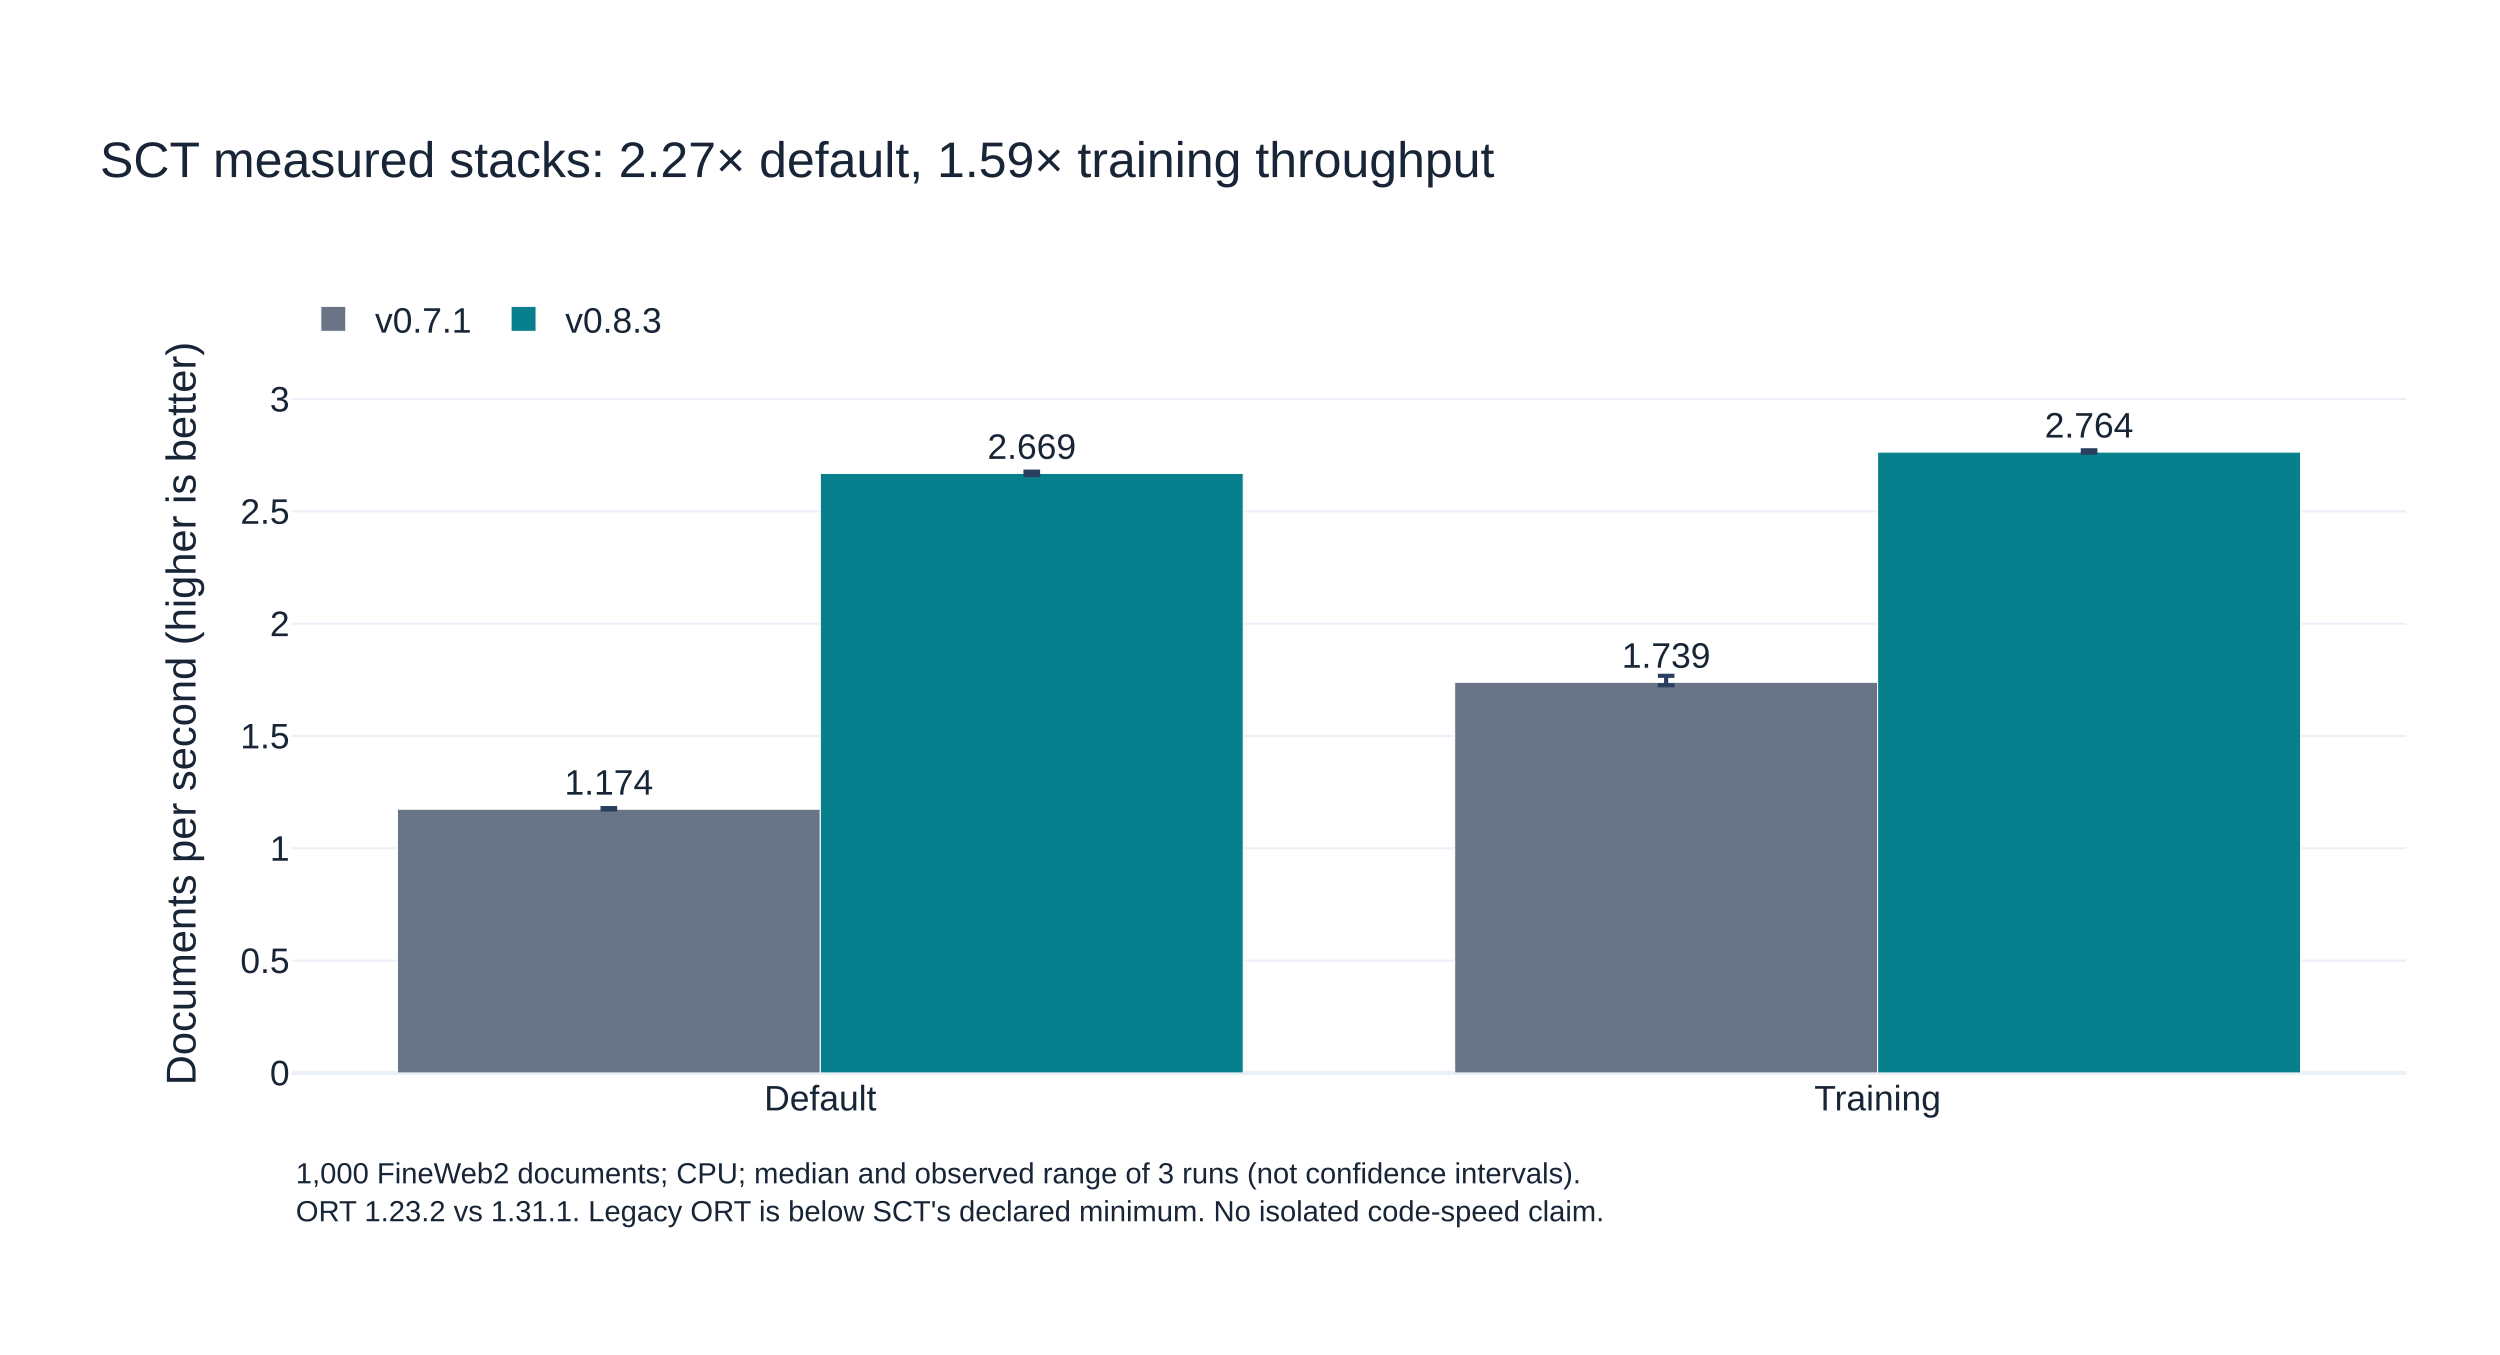
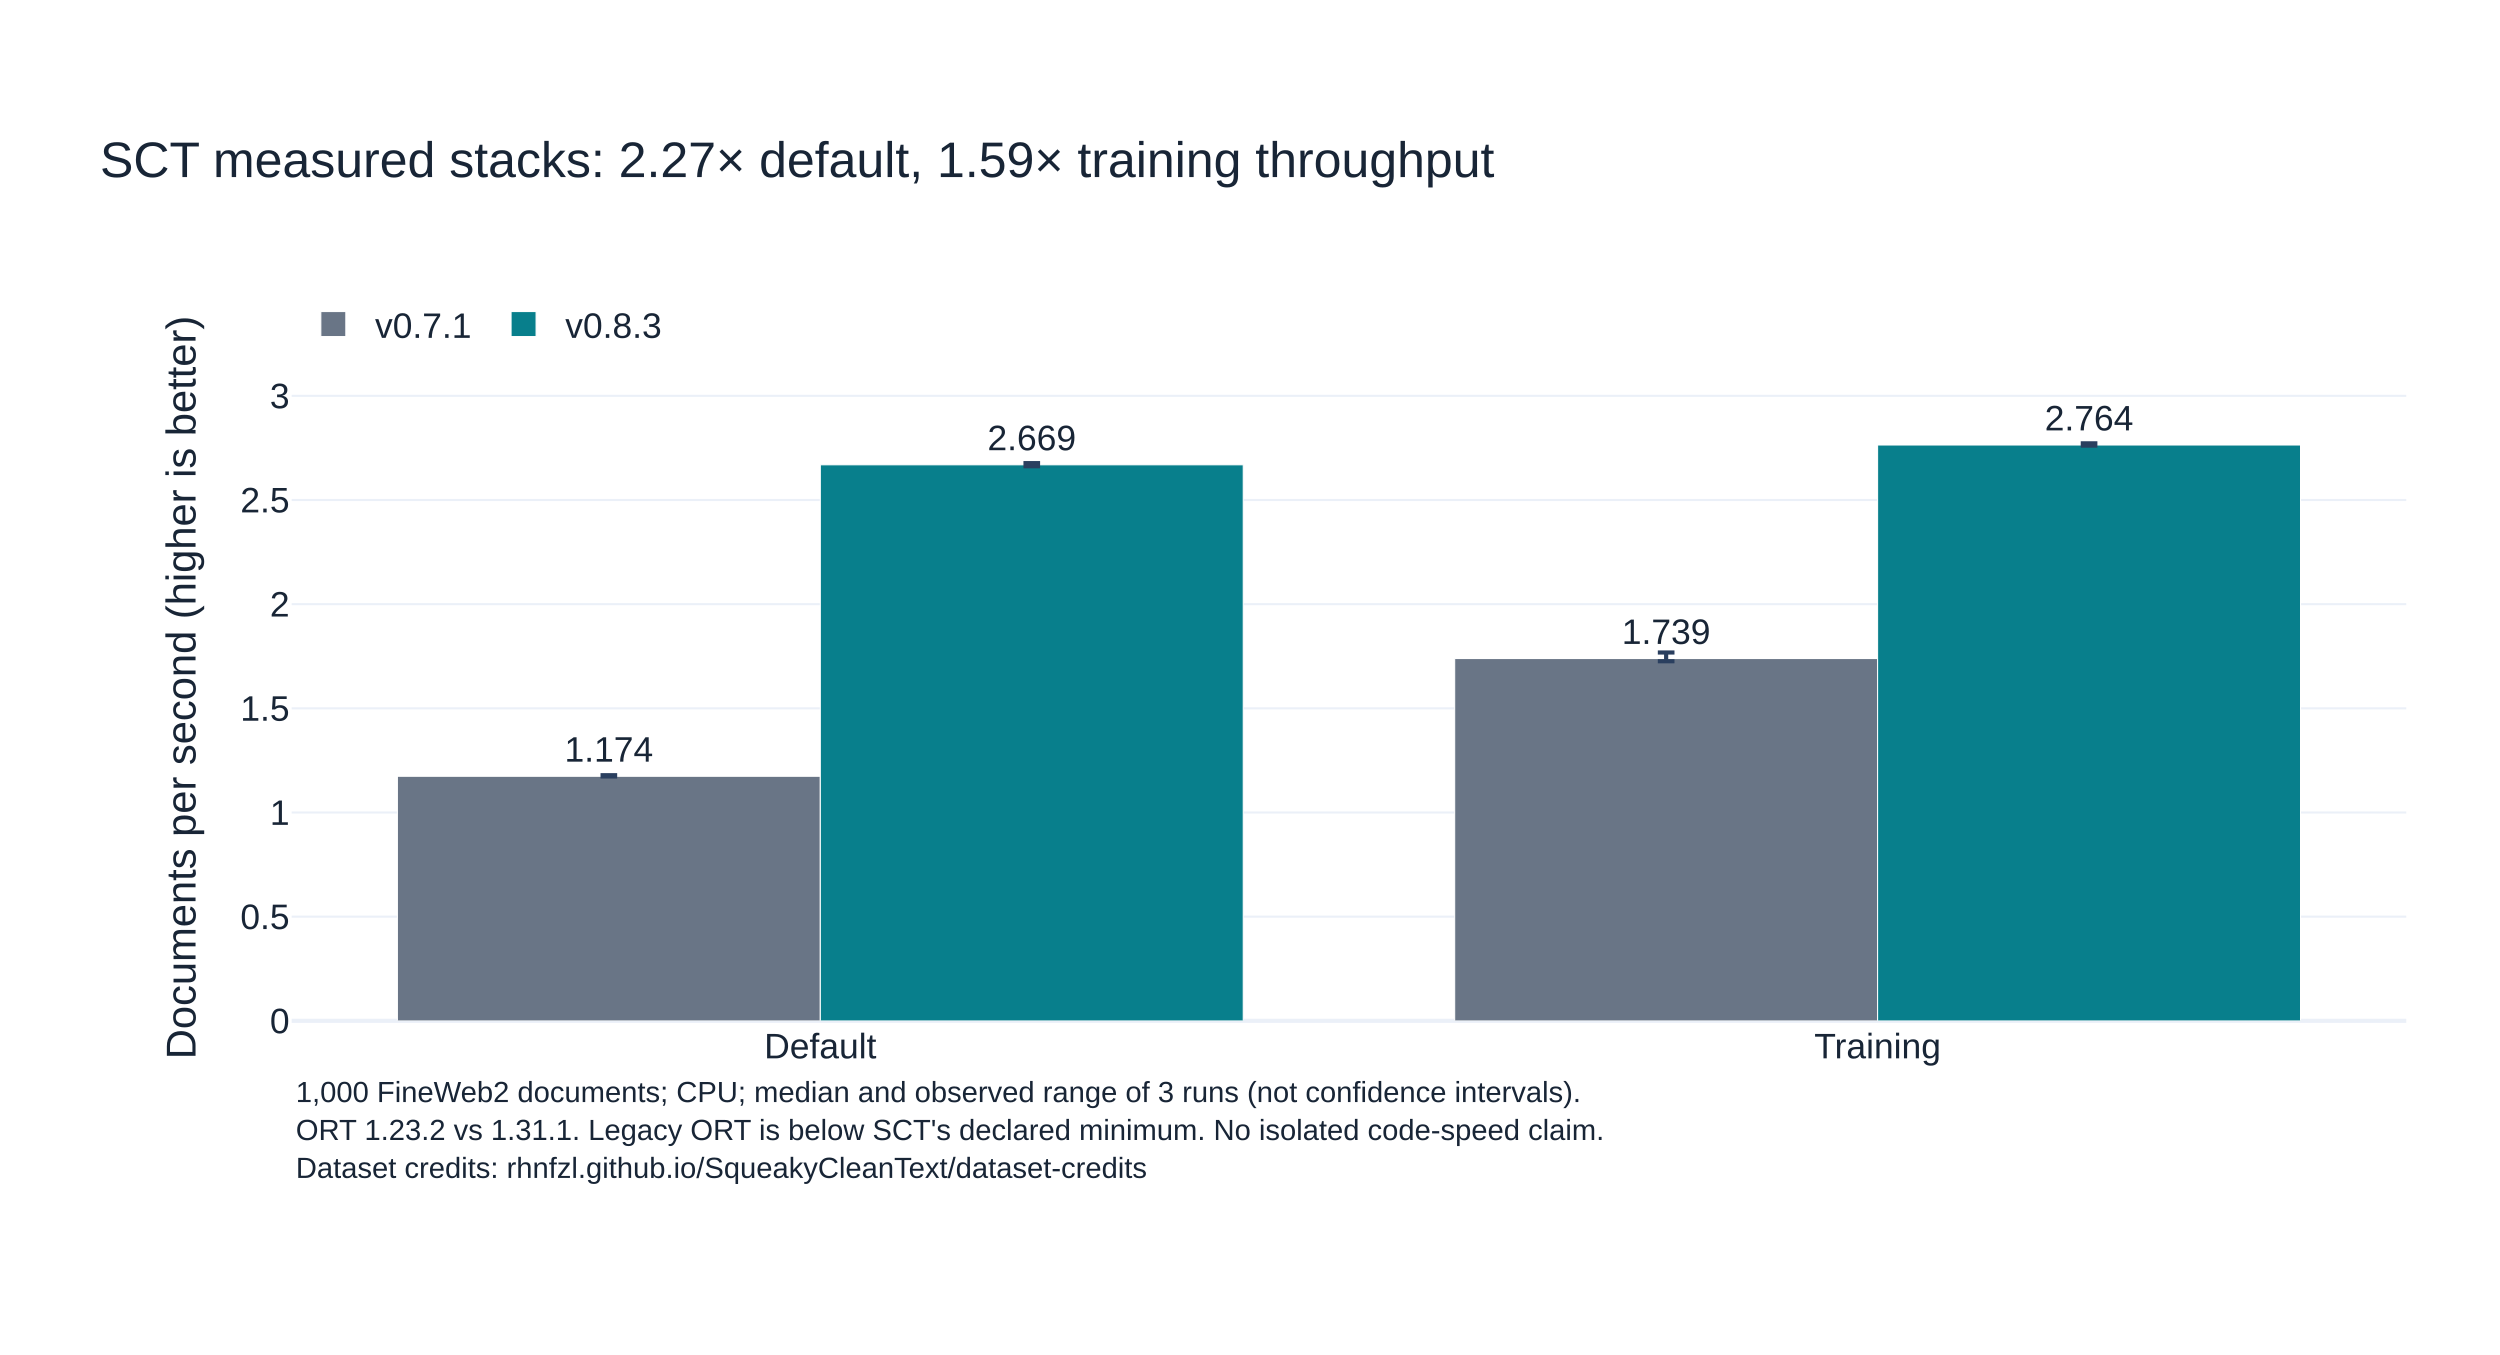
<svg xmlns="http://www.w3.org/2000/svg" class="main-svg" width="1200" height="650" style="" viewBox="0 0 1200 650">
  <rect x="0" y="0" width="1200" height="650" style="fill: rgb(255, 255, 255); fill-opacity: 1;" />
-   <defs id="defs-7376bf">
+   <defs id="defs-bc2a35">
    <g class="clips">
-       <clipPath id="clip7376bfxyplot" class="plotclip">
-         <rect width="1015" height="345" />
-       </clipPath>
-       <clipPath class="axesclip" id="clip7376bfx">
+       <clipPath id="clipbc2a35xyplot" class="plotclip">
+         <rect width="1015" height="320" />
+       </clipPath>
+       <clipPath class="axesclip" id="clipbc2a35x">
        <rect x="140" y="0" width="1015" height="650" />
      </clipPath>
-       <clipPath class="axesclip" id="clip7376bfy">
-         <rect x="0" y="170" width="1200" height="345" />
-       </clipPath>
-       <clipPath class="axesclip" id="clip7376bfxy">
-         <rect x="140" y="170" width="1015" height="345" />
+       <clipPath class="axesclip" id="clipbc2a35y">
+         <rect x="0" y="170" width="1200" height="320" />
+       </clipPath>
+       <clipPath class="axesclip" id="clipbc2a35xy">
+         <rect x="140" y="170" width="1015" height="320" />
      </clipPath>
    </g>
    <g class="gradients" />
    <g class="patterns" />
  </defs>
  <g class="bglayer" />
  <g class="layer-below">
    <g class="imagelayer" />
    <g class="shapelayer" />
  </g>
  <g class="cartesianlayer">
    <g class="subplot xy">
      <g class="layer-subplot">
        <g class="shapelayer" />
        <g class="imagelayer" />
      </g>
      <g class="minor-gridlayer">
        <g class="x" />
        <g class="y" />
      </g>
      <g class="gridlayer">
        <g class="x" />
        <g class="y">
-           <path class="ygrid crisp" transform="translate(0,461.09)" d="M140,0h1015" style="stroke: rgb(235, 240, 248); stroke-opacity: 1; stroke-width: 1px;" />
-           <path class="ygrid crisp" transform="translate(0,407.19)" d="M140,0h1015" style="stroke: rgb(235, 240, 248); stroke-opacity: 1; stroke-width: 1px;" />
-           <path class="ygrid crisp" transform="translate(0,353.28)" d="M140,0h1015" style="stroke: rgb(235, 240, 248); stroke-opacity: 1; stroke-width: 1px;" />
-           <path class="ygrid crisp" transform="translate(0,299.38)" d="M140,0h1015" style="stroke: rgb(235, 240, 248); stroke-opacity: 1; stroke-width: 1px;" />
-           <path class="ygrid crisp" transform="translate(0,245.47)" d="M140,0h1015" style="stroke: rgb(235, 240, 248); stroke-opacity: 1; stroke-width: 1px;" />
-           <path class="ygrid crisp" transform="translate(0,191.56)" d="M140,0h1015" style="stroke: rgb(235, 240, 248); stroke-opacity: 1; stroke-width: 1px;" />
+           <path class="ygrid crisp" transform="translate(0,440)" d="M140,0h1015" style="stroke: rgb(235, 240, 248); stroke-opacity: 1; stroke-width: 1px;" />
+           <path class="ygrid crisp" transform="translate(0,390)" d="M140,0h1015" style="stroke: rgb(235, 240, 248); stroke-opacity: 1; stroke-width: 1px;" />
+           <path class="ygrid crisp" transform="translate(0,340)" d="M140,0h1015" style="stroke: rgb(235, 240, 248); stroke-opacity: 1; stroke-width: 1px;" />
+           <path class="ygrid crisp" transform="translate(0,290)" d="M140,0h1015" style="stroke: rgb(235, 240, 248); stroke-opacity: 1; stroke-width: 1px;" />
+           <path class="ygrid crisp" transform="translate(0,240)" d="M140,0h1015" style="stroke: rgb(235, 240, 248); stroke-opacity: 1; stroke-width: 1px;" />
+           <path class="ygrid crisp" transform="translate(0,190)" d="M140,0h1015" style="stroke: rgb(235, 240, 248); stroke-opacity: 1; stroke-width: 1px;" />
        </g>
      </g>
      <g class="zerolinelayer">
-         <path class="yzl zl crisp" transform="translate(0,515)" d="M140,0h1015" style="stroke: rgb(235, 240, 248); stroke-opacity: 1; stroke-width: 2px;" />
+         <path class="yzl zl crisp" transform="translate(0,490)" d="M140,0h1015" style="stroke: rgb(235, 240, 248); stroke-opacity: 1; stroke-width: 2px;" />
      </g>
      <g class="layer-between">
        <g class="shapelayer" />
        <g class="imagelayer" />
      </g>
      <path class="xlines-below" />
      <path class="ylines-below" />
      <g class="overlines-below" />
      <g class="xaxislayer-below" />
      <g class="yaxislayer-below" />
      <g class="overaxes-below" />
      <g class="overplot">
-         <g class="xy" transform="translate(140,170)" clip-path="url(#clip7376bfxyplot)">
+         <g class="xy" transform="translate(140,170)" clip-path="url(#clipbc2a35xyplot)">
          <g class="barlayer mlayer">
            <g class="trace bars" style="opacity: 1;">
              <g class="points">
                <g class="point">
-                   <path d="M50.75,345V218.43H253.75V345Z" style="vector-effect: none; opacity: 1; stroke-width: 0.5px; fill: rgb(105, 117, 134); fill-opacity: 1; stroke: rgb(255, 255, 255); stroke-opacity: 1;" />
-                   <text class="bartext bartext-outside" text-anchor="middle" data-notex="1" x="0" y="0" style="font-family: Arial, sans-serif; font-size: 17px; fill: rgb(24, 37, 54); fill-opacity: 1; white-space: pre;" transform="translate(152.25,211.43)">1.174</text>
-                 </g>
-                 <g class="point">
-                   <path d="M558.25,345V157.51H761.25V345Z" style="vector-effect: none; opacity: 1; stroke-width: 0.5px; fill: rgb(105, 117, 134); fill-opacity: 1; stroke: rgb(255, 255, 255); stroke-opacity: 1;" />
-                   <text class="bartext bartext-outside" text-anchor="middle" data-notex="1" x="0" y="0" style="font-family: Arial, sans-serif; font-size: 17px; fill: rgb(24, 37, 54); fill-opacity: 1; white-space: pre;" transform="translate(659.75,150.51)">1.739</text>
-                 </g>
-               </g>
-               <g class="errorbar">
-                 <path class="yerror" d="M148.25,217.89h8m-4,0V218.54m-4,0h8" style="vector-effect: none; stroke-width: 2px; stroke: rgb(42, 63, 95); stroke-opacity: 1;" />
-               </g>
-               <g class="errorbar">
-                 <path class="yerror" d="M655.75,154.39h8m-4,0V158.92m-4,0h8" style="vector-effect: none; stroke-width: 2px; stroke: rgb(42, 63, 95); stroke-opacity: 1;" />
+                   <path d="M50.75,320V202.6H253.75V320Z" style="vector-effect: none; opacity: 1; stroke-width: 0.5px; fill: rgb(105, 117, 134); fill-opacity: 1; stroke: rgb(255, 255, 255); stroke-opacity: 1;" />
+                   <text class="bartext bartext-outside" text-anchor="middle" data-notex="1" x="0" y="0" style="font-family: Arial, sans-serif; font-size: 17px; fill: rgb(24, 37, 54); fill-opacity: 1; white-space: pre;" transform="translate(152.25,195.6)">1.174</text>
+                 </g>
+                 <g class="point">
+                   <path d="M558.25,320V146.1H761.25V320Z" style="vector-effect: none; opacity: 1; stroke-width: 0.5px; fill: rgb(105, 117, 134); fill-opacity: 1; stroke: rgb(255, 255, 255); stroke-opacity: 1;" />
+                   <text class="bartext bartext-outside" text-anchor="middle" data-notex="1" x="0" y="0" style="font-family: Arial, sans-serif; font-size: 17px; fill: rgb(24, 37, 54); fill-opacity: 1; white-space: pre;" transform="translate(659.75,139.1)">1.739</text>
+                 </g>
+               </g>
+               <g class="errorbar">
+                 <path class="yerror" d="M148.25,202.1h8m-4,0V202.7m-4,0h8" style="vector-effect: none; stroke-width: 2px; stroke: rgb(42, 63, 95); stroke-opacity: 1;" />
+               </g>
+               <g class="errorbar">
+                 <path class="yerror" d="M655.75,143.2h8m-4,0V147.4m-4,0h8" style="vector-effect: none; stroke-width: 2px; stroke: rgb(42, 63, 95); stroke-opacity: 1;" />
              </g>
            </g>
            <g class="trace bars" style="opacity: 1;">
              <g class="points">
                <g class="point">
-                   <path d="M253.75,345V57.25H456.75V345Z" style="vector-effect: none; opacity: 1; stroke-width: 0.5px; fill: rgb(8, 127, 140); fill-opacity: 1; stroke: rgb(255, 255, 255); stroke-opacity: 1;" />
-                   <text class="bartext bartext-outside" text-anchor="middle" data-notex="1" x="0" y="0" style="font-family: Arial, sans-serif; font-size: 17px; fill: rgb(24, 37, 54); fill-opacity: 1; white-space: pre;" transform="translate(355.25,50.25)">2.669</text>
-                 </g>
-                 <g class="point">
-                   <path d="M761.25,345V47.01H964.25V345Z" style="vector-effect: none; opacity: 1; stroke-width: 0.5px; fill: rgb(8, 127, 140); fill-opacity: 1; stroke: rgb(255, 255, 255); stroke-opacity: 1;" />
-                   <text class="bartext bartext-outside" text-anchor="middle" data-notex="1" x="0" y="0" style="font-family: Arial, sans-serif; font-size: 17px; fill: rgb(24, 37, 54); fill-opacity: 1; white-space: pre;" transform="translate(862.75,40.01)">2.764</text>
-                 </g>
-               </g>
-               <g class="errorbar">
-                 <path class="yerror" d="M351.25,56.39h8m-4,0V58m-4,0h8" style="vector-effect: none; stroke-width: 2px; stroke: rgb(42, 63, 95); stroke-opacity: 1;" />
-               </g>
-               <g class="errorbar">
-                 <path class="yerror" d="M858.75,46.14h8m-4,0V47.33m-4,0h8" style="vector-effect: none; stroke-width: 2px; stroke: rgb(42, 63, 95); stroke-opacity: 1;" />
+                   <path d="M253.75,320V53.1H456.75V320Z" style="vector-effect: none; opacity: 1; stroke-width: 0.5px; fill: rgb(8, 127, 140); fill-opacity: 1; stroke: rgb(255, 255, 255); stroke-opacity: 1;" />
+                   <text class="bartext bartext-outside" text-anchor="middle" data-notex="1" x="0" y="0" style="font-family: Arial, sans-serif; font-size: 17px; fill: rgb(24, 37, 54); fill-opacity: 1; white-space: pre;" transform="translate(355.25,46.1)">2.669</text>
+                 </g>
+                 <g class="point">
+                   <path d="M761.25,320V43.6H964.25V320Z" style="vector-effect: none; opacity: 1; stroke-width: 0.5px; fill: rgb(8, 127, 140); fill-opacity: 1; stroke: rgb(255, 255, 255); stroke-opacity: 1;" />
+                   <text class="bartext bartext-outside" text-anchor="middle" data-notex="1" x="0" y="0" style="font-family: Arial, sans-serif; font-size: 17px; fill: rgb(24, 37, 54); fill-opacity: 1; white-space: pre;" transform="translate(862.75,36.6)">2.764</text>
+                 </g>
+               </g>
+               <g class="errorbar">
+                 <path class="yerror" d="M351.25,52.3h8m-4,0V53.8m-4,0h8" style="vector-effect: none; stroke-width: 2px; stroke: rgb(42, 63, 95); stroke-opacity: 1;" />
+               </g>
+               <g class="errorbar">
+                 <path class="yerror" d="M858.75,42.8h8m-4,0V43.9m-4,0h8" style="vector-effect: none; stroke-width: 2px; stroke: rgb(42, 63, 95); stroke-opacity: 1;" />
              </g>
            </g>
          </g>
        </g>
      </g>
      <g class="zerolinelayer-above" />
      <path class="xlines-above crisp" d="M0,0" style="fill: none;" />
      <path class="ylines-above crisp" d="M0,0" style="fill: none;" />
      <g class="overlines-above" />
      <g class="xaxislayer-above">
        <g class="xtick">
-           <text text-anchor="middle" x="0" y="533" transform="translate(393.75,0)" style="font-family: Arial, sans-serif; font-size: 17px; fill: rgb(24, 37, 54); fill-opacity: 1; white-space: pre;">Default</text>
+           <text text-anchor="middle" x="0" y="508" transform="translate(393.75,0)" style="font-family: Arial, sans-serif; font-size: 17px; fill: rgb(24, 37, 54); fill-opacity: 1; white-space: pre;">Default</text>
        </g>
        <g class="xtick">
-           <text text-anchor="middle" x="0" y="533" transform="translate(901.25,0)" style="font-family: Arial, sans-serif; font-size: 17px; fill: rgb(24, 37, 54); fill-opacity: 1; white-space: pre;">Training</text>
+           <text text-anchor="middle" x="0" y="508" transform="translate(901.25,0)" style="font-family: Arial, sans-serif; font-size: 17px; fill: rgb(24, 37, 54); fill-opacity: 1; white-space: pre;">Training</text>
        </g>
      </g>
      <g class="yaxislayer-above">
        <g class="ytick">
-           <text text-anchor="end" x="139" y="5.95" transform="translate(0,515)" style="font-family: Arial, sans-serif; font-size: 17px; fill: rgb(24, 37, 54); fill-opacity: 1; white-space: pre;">0</text>
-         </g>
-         <g class="ytick">
-           <text text-anchor="end" x="139" y="5.95" style="font-family: Arial, sans-serif; font-size: 17px; fill: rgb(24, 37, 54); fill-opacity: 1; white-space: pre;" transform="translate(0,461.09)">0.5</text>
-         </g>
-         <g class="ytick">
-           <text text-anchor="end" x="139" y="5.95" style="font-family: Arial, sans-serif; font-size: 17px; fill: rgb(24, 37, 54); fill-opacity: 1; white-space: pre;" transform="translate(0,407.19)">1</text>
-         </g>
-         <g class="ytick">
-           <text text-anchor="end" x="139" y="5.95" style="font-family: Arial, sans-serif; font-size: 17px; fill: rgb(24, 37, 54); fill-opacity: 1; white-space: pre;" transform="translate(0,353.28)">1.5</text>
-         </g>
-         <g class="ytick">
-           <text text-anchor="end" x="139" y="5.95" style="font-family: Arial, sans-serif; font-size: 17px; fill: rgb(24, 37, 54); fill-opacity: 1; white-space: pre;" transform="translate(0,299.38)">2</text>
-         </g>
-         <g class="ytick">
-           <text text-anchor="end" x="139" y="5.95" style="font-family: Arial, sans-serif; font-size: 17px; fill: rgb(24, 37, 54); fill-opacity: 1; white-space: pre;" transform="translate(0,245.47)">2.5</text>
-         </g>
-         <g class="ytick">
-           <text text-anchor="end" x="139" y="5.95" style="font-family: Arial, sans-serif; font-size: 17px; fill: rgb(24, 37, 54); fill-opacity: 1; white-space: pre;" transform="translate(0,191.56)">3</text>
+           <text text-anchor="end" x="139" y="5.95" transform="translate(0,490)" style="font-family: Arial, sans-serif; font-size: 17px; fill: rgb(24, 37, 54); fill-opacity: 1; white-space: pre;">0</text>
+         </g>
+         <g class="ytick">
+           <text text-anchor="end" x="139" y="5.95" style="font-family: Arial, sans-serif; font-size: 17px; fill: rgb(24, 37, 54); fill-opacity: 1; white-space: pre;" transform="translate(0,440)">0.5</text>
+         </g>
+         <g class="ytick">
+           <text text-anchor="end" x="139" y="5.95" style="font-family: Arial, sans-serif; font-size: 17px; fill: rgb(24, 37, 54); fill-opacity: 1; white-space: pre;" transform="translate(0,390)">1</text>
+         </g>
+         <g class="ytick">
+           <text text-anchor="end" x="139" y="5.95" style="font-family: Arial, sans-serif; font-size: 17px; fill: rgb(24, 37, 54); fill-opacity: 1; white-space: pre;" transform="translate(0,340)">1.5</text>
+         </g>
+         <g class="ytick">
+           <text text-anchor="end" x="139" y="5.95" style="font-family: Arial, sans-serif; font-size: 17px; fill: rgb(24, 37, 54); fill-opacity: 1; white-space: pre;" transform="translate(0,290)">2</text>
+         </g>
+         <g class="ytick">
+           <text text-anchor="end" x="139" y="5.95" style="font-family: Arial, sans-serif; font-size: 17px; fill: rgb(24, 37, 54); fill-opacity: 1; white-space: pre;" transform="translate(0,240)">2.5</text>
+         </g>
+         <g class="ytick">
+           <text text-anchor="end" x="139" y="5.95" style="font-family: Arial, sans-serif; font-size: 17px; fill: rgb(24, 37, 54); fill-opacity: 1; white-space: pre;" transform="translate(0,190)">3</text>
        </g>
      </g>
      <g class="overaxes-above" />
    </g>
  </g>
  <g class="polarlayer" />
  <g class="smithlayer" />
  <g class="ternarylayer" />
  <g class="geolayer" />
  <g class="funnelarealayer" />
  <g class="pielayer" />
  <g class="iciclelayer" />
  <g class="treemaplayer" />
  <g class="sunburstlayer" />
  <g class="glimages" />
-   <defs id="topdefs-7376bf">
+   <defs id="topdefs-bc2a35">
    <g class="clips" />
-     <clipPath id="legend7376bf">
+     <clipPath id="legendbc2a35">
      <rect width="183" height="36" x="0" y="0" />
    </clipPath>
  </defs>
  <g class="layer-above">
    <g class="imagelayer" />
    <g class="shapelayer" />
  </g>
  <g class="infolayer">
-     <g class="legend" pointer-events="all" transform="translate(140,135.5)">
+     <g class="legend" pointer-events="all" transform="translate(140,138)">
      <rect class="bg" shape-rendering="crispEdges" style="stroke: rgb(68, 68, 68); stroke-opacity: 1; fill: rgb(255, 255, 255); fill-opacity: 1; stroke-width: 0px;" width="183" height="36" x="0" y="0" />
-       <g class="scrollbox" transform="" clip-path="url(#legend7376bf)">
+       <g class="scrollbox" transform="" clip-path="url(#legendbc2a35)">
        <g class="groups">
          <g class="traces" transform="translate(0,17.55)" style="opacity: 1;">
            <text class="legendtext" text-anchor="start" x="40" y="6.63" style="font-family: Arial, sans-serif; font-size: 17px; fill: rgb(24, 37, 54); fill-opacity: 1; white-space: pre;">v0.7.1</text>
            <g class="layers" style="opacity: 1;">
              <g class="legendfill" />
              <g class="legendlines" />
              <g class="legendsymbols">
                <g class="legendpoints">
                  <path class="legendundefined" d="M6,6H-6V-6H6Z" transform="translate(20,0)" style="stroke-width: 0.5px; fill: rgb(105, 117, 134); fill-opacity: 1; stroke: rgb(255, 255, 255); stroke-opacity: 1;" />
                </g>
              </g>
            </g>
            <rect class="legendtoggle" x="0" y="-12.55" width="88.812" height="25.1" style="fill: rgb(0, 0, 0); fill-opacity: 0;" />
          </g>
          <g class="traces" transform="translate(91.3125,17.55)" style="opacity: 1;">
            <text class="legendtext" text-anchor="start" x="40" y="6.63" style="font-family: Arial, sans-serif; font-size: 17px; fill: rgb(24, 37, 54); fill-opacity: 1; white-space: pre;">v0.8.3</text>
            <g class="layers" style="opacity: 1;">
              <g class="legendfill" />
              <g class="legendlines" />
              <g class="legendsymbols">
                <g class="legendpoints">
                  <path class="legendundefined" d="M6,6H-6V-6H6Z" transform="translate(20,0)" style="stroke-width: 0.5px; fill: rgb(8, 127, 140); fill-opacity: 1; stroke: rgb(255, 255, 255); stroke-opacity: 1;" />
                </g>
              </g>
            </g>
            <rect class="legendtoggle" x="0" y="-12.55" width="88.812" height="25.1" style="fill: rgb(0, 0, 0); fill-opacity: 0;" />
          </g>
        </g>
      </g>
      <rect class="scrollbar" rx="20" ry="3" width="0" height="0" style="fill: rgb(128, 139, 164); fill-opacity: 1;" x="0" y="0" />
    </g>
    <g class="g-gtitle">
      <text class="gtitle" x="48" y="85" text-anchor="start" dy="0em" style="opacity: 1; font-family: Arial, sans-serif; font-size: 24px; fill: rgb(24, 37, 54); fill-opacity: 1; white-space: pre;">SCT measured stacks: 2.27× default, 1.59× training throughput</text>
    </g>
    <g class="g-xtitle" />
    <g class="g-ytitle">
-       <text class="ytitle" transform="rotate(-90,93.85938,342.5)" x="93.859" y="342.5" text-anchor="middle" style="opacity: 1; font-family: Arial, sans-serif; font-size: 20px; fill: rgb(24, 37, 54); fill-opacity: 1; white-space: pre;">Documents per second (higher is better)</text>
+       <text class="ytitle" transform="rotate(-90,93.85938,330)" x="93.859" y="330" text-anchor="middle" style="opacity: 1; font-family: Arial, sans-serif; font-size: 20px; fill: rgb(24, 37, 54); fill-opacity: 1; white-space: pre;">Documents per second (higher is better)</text>
    </g>
    <g class="annotation" data-index="0" style="opacity: 1;">
-       <g class="annotation-text-g" transform="rotate(0,456,571.9)">
-         <g class="cursor-pointer" transform="translate(140,553)">
-           <rect class="bg" x="0.5" y="0.5" width="631" height="37" style="stroke-width: 1px; stroke: rgb(0, 0, 0); stroke-opacity: 0; fill: rgb(0, 0, 0); fill-opacity: 0;" />
+       <g class="annotation-text-g" transform="rotate(0,456,542)">
+         <g class="cursor-pointer" transform="translate(140,514)">
+           <rect class="bg" x="0.5" y="0.5" width="631" height="55" style="stroke-width: 1px; stroke: rgb(0, 0, 0); stroke-opacity: 0; fill: rgb(0, 0, 0); fill-opacity: 0;" />
          <text class="annotation-text" text-anchor="start" x="2" y="15" style="font-family: Arial, sans-serif; font-size: 14px; fill: rgb(24, 37, 54); fill-opacity: 1; white-space: pre;">
            <tspan class="line" dy="0em" x="2" y="15">1,000 FineWeb2 documents; CPU; median and observed range of 3 runs (not confidence intervals).</tspan>
            <tspan class="line" dy="1.3em" x="2" y="15">ORT 1.23.2 vs 1.31.1. Legacy ORT is below SCT's declared minimum. No isolated code-speed claim.</tspan>
+             <tspan class="line" dy="2.6em" x="2" y="15">Dataset credits: rhnfzl.github.io/SqueakyCleanText/dataset-credits</tspan>
          </text>
        </g>
      </g>
    </g>
  </g>
</svg>
